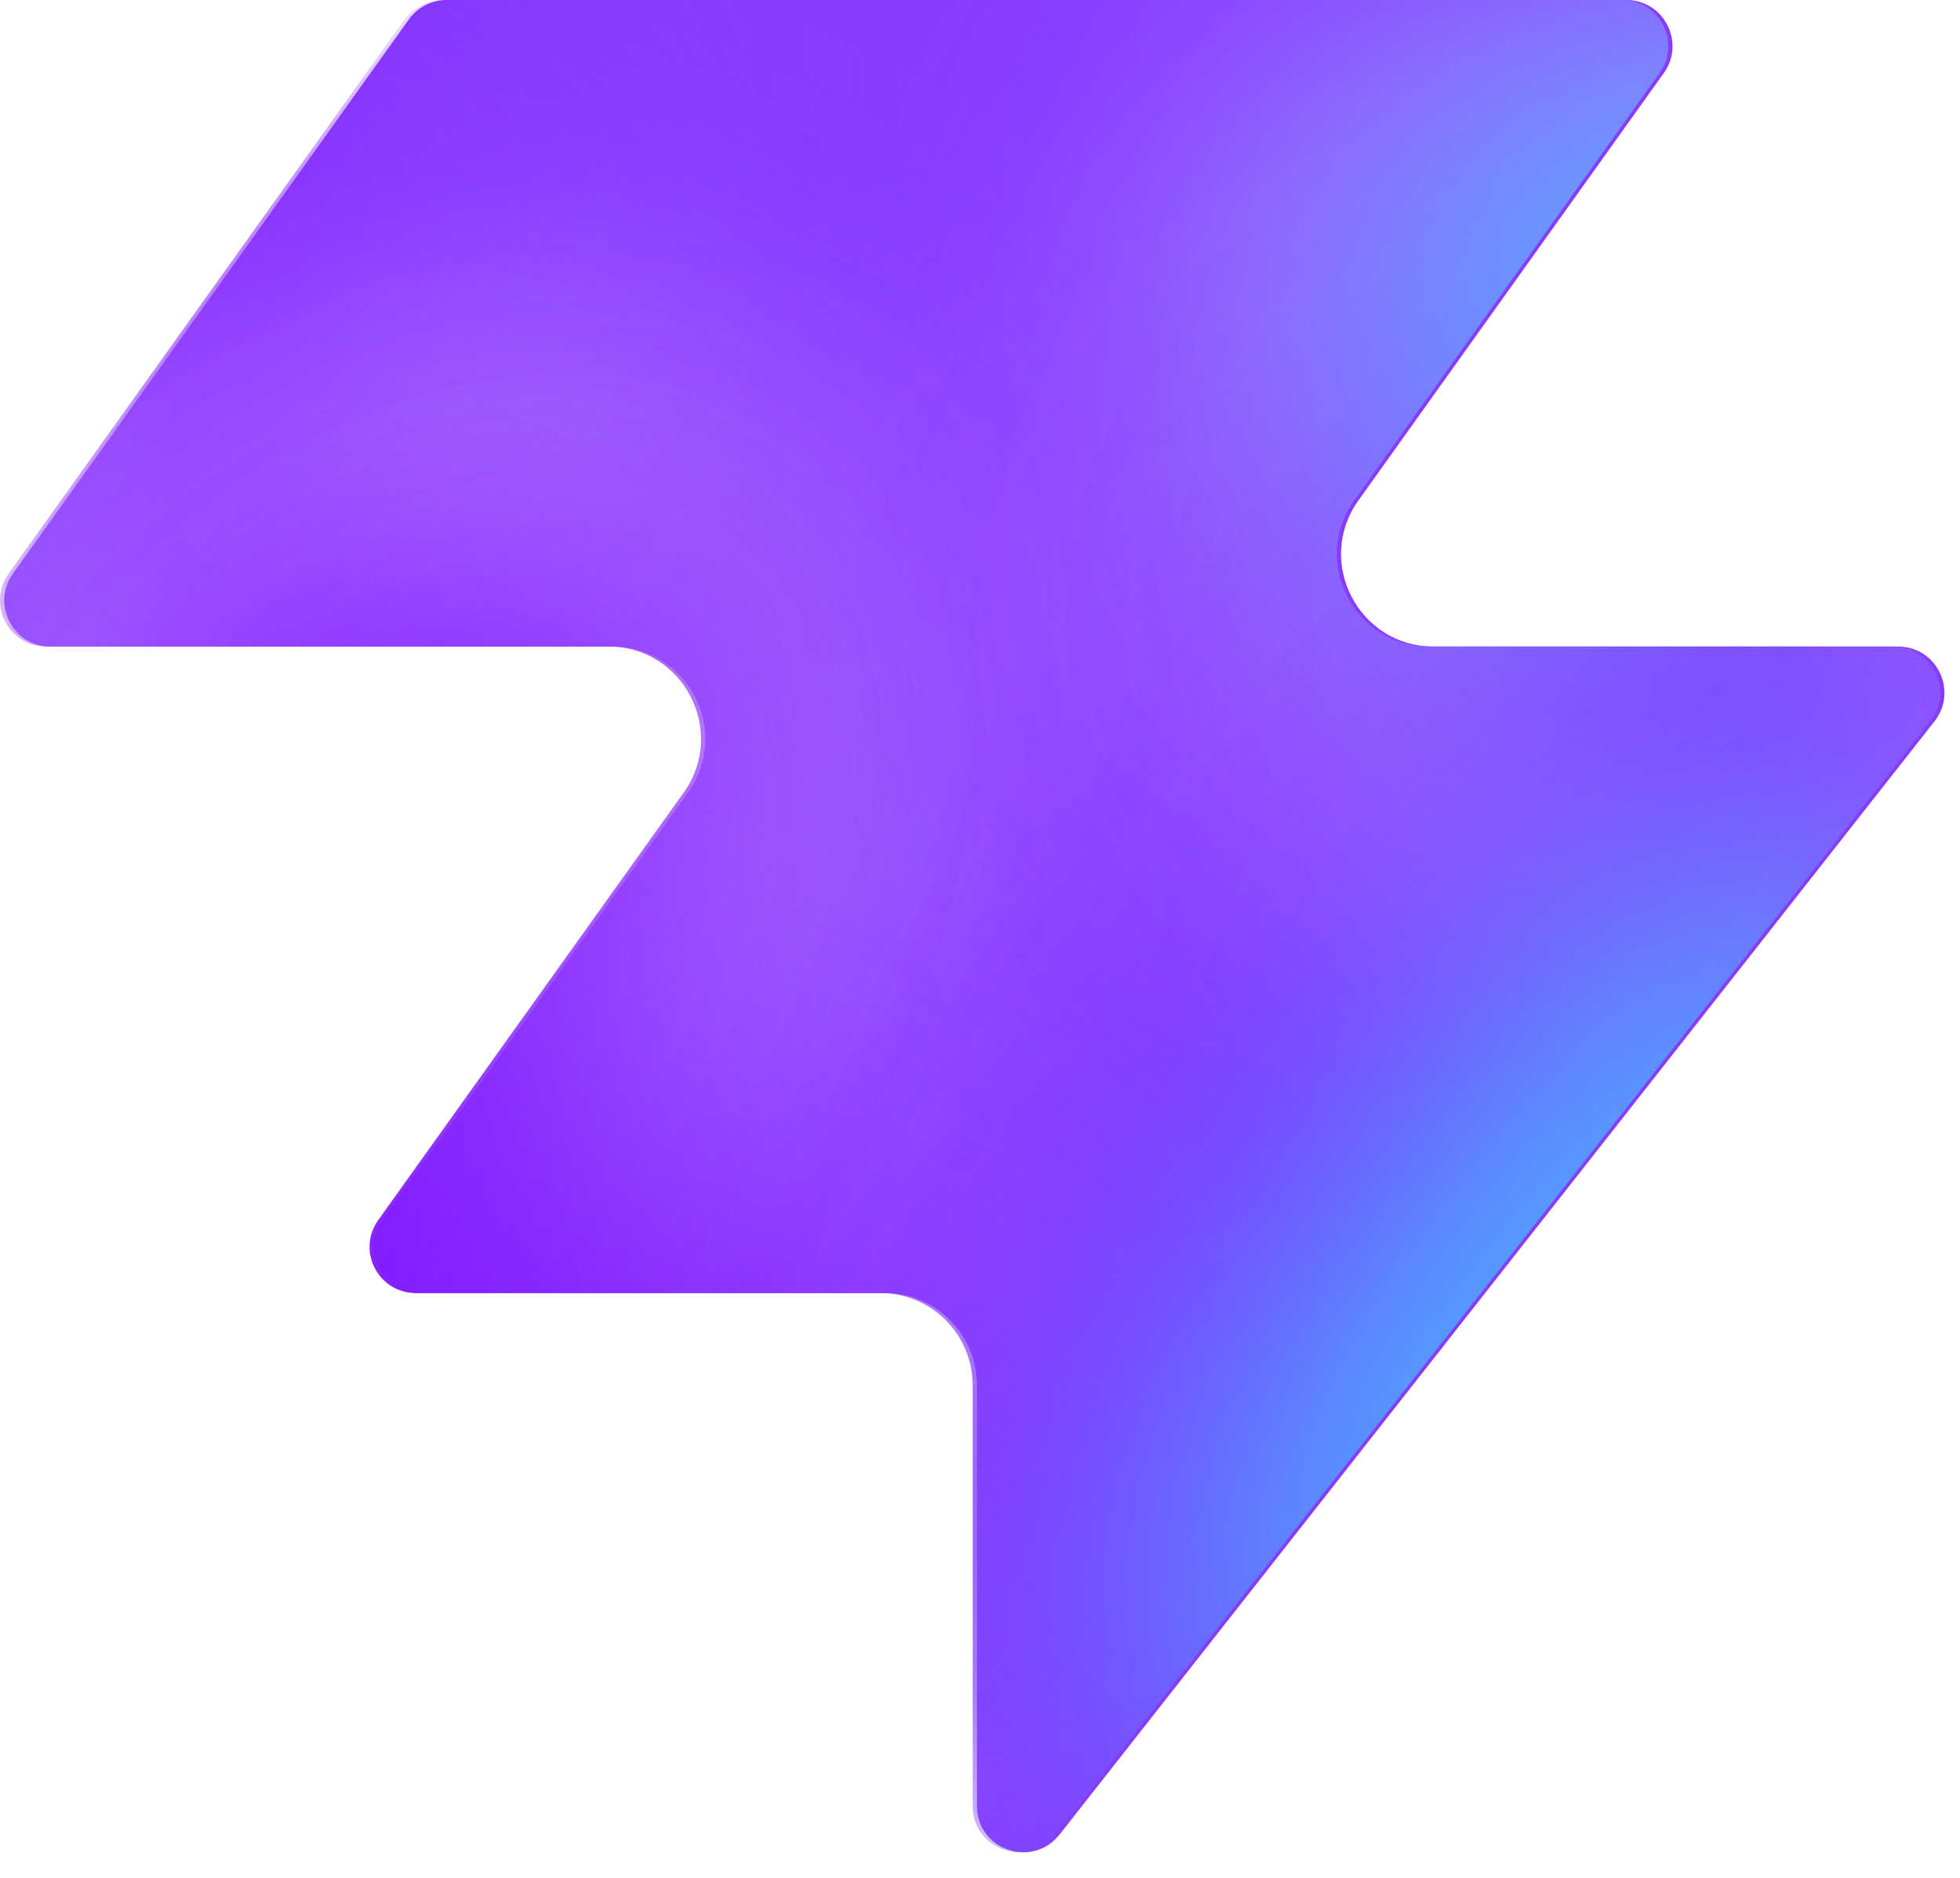
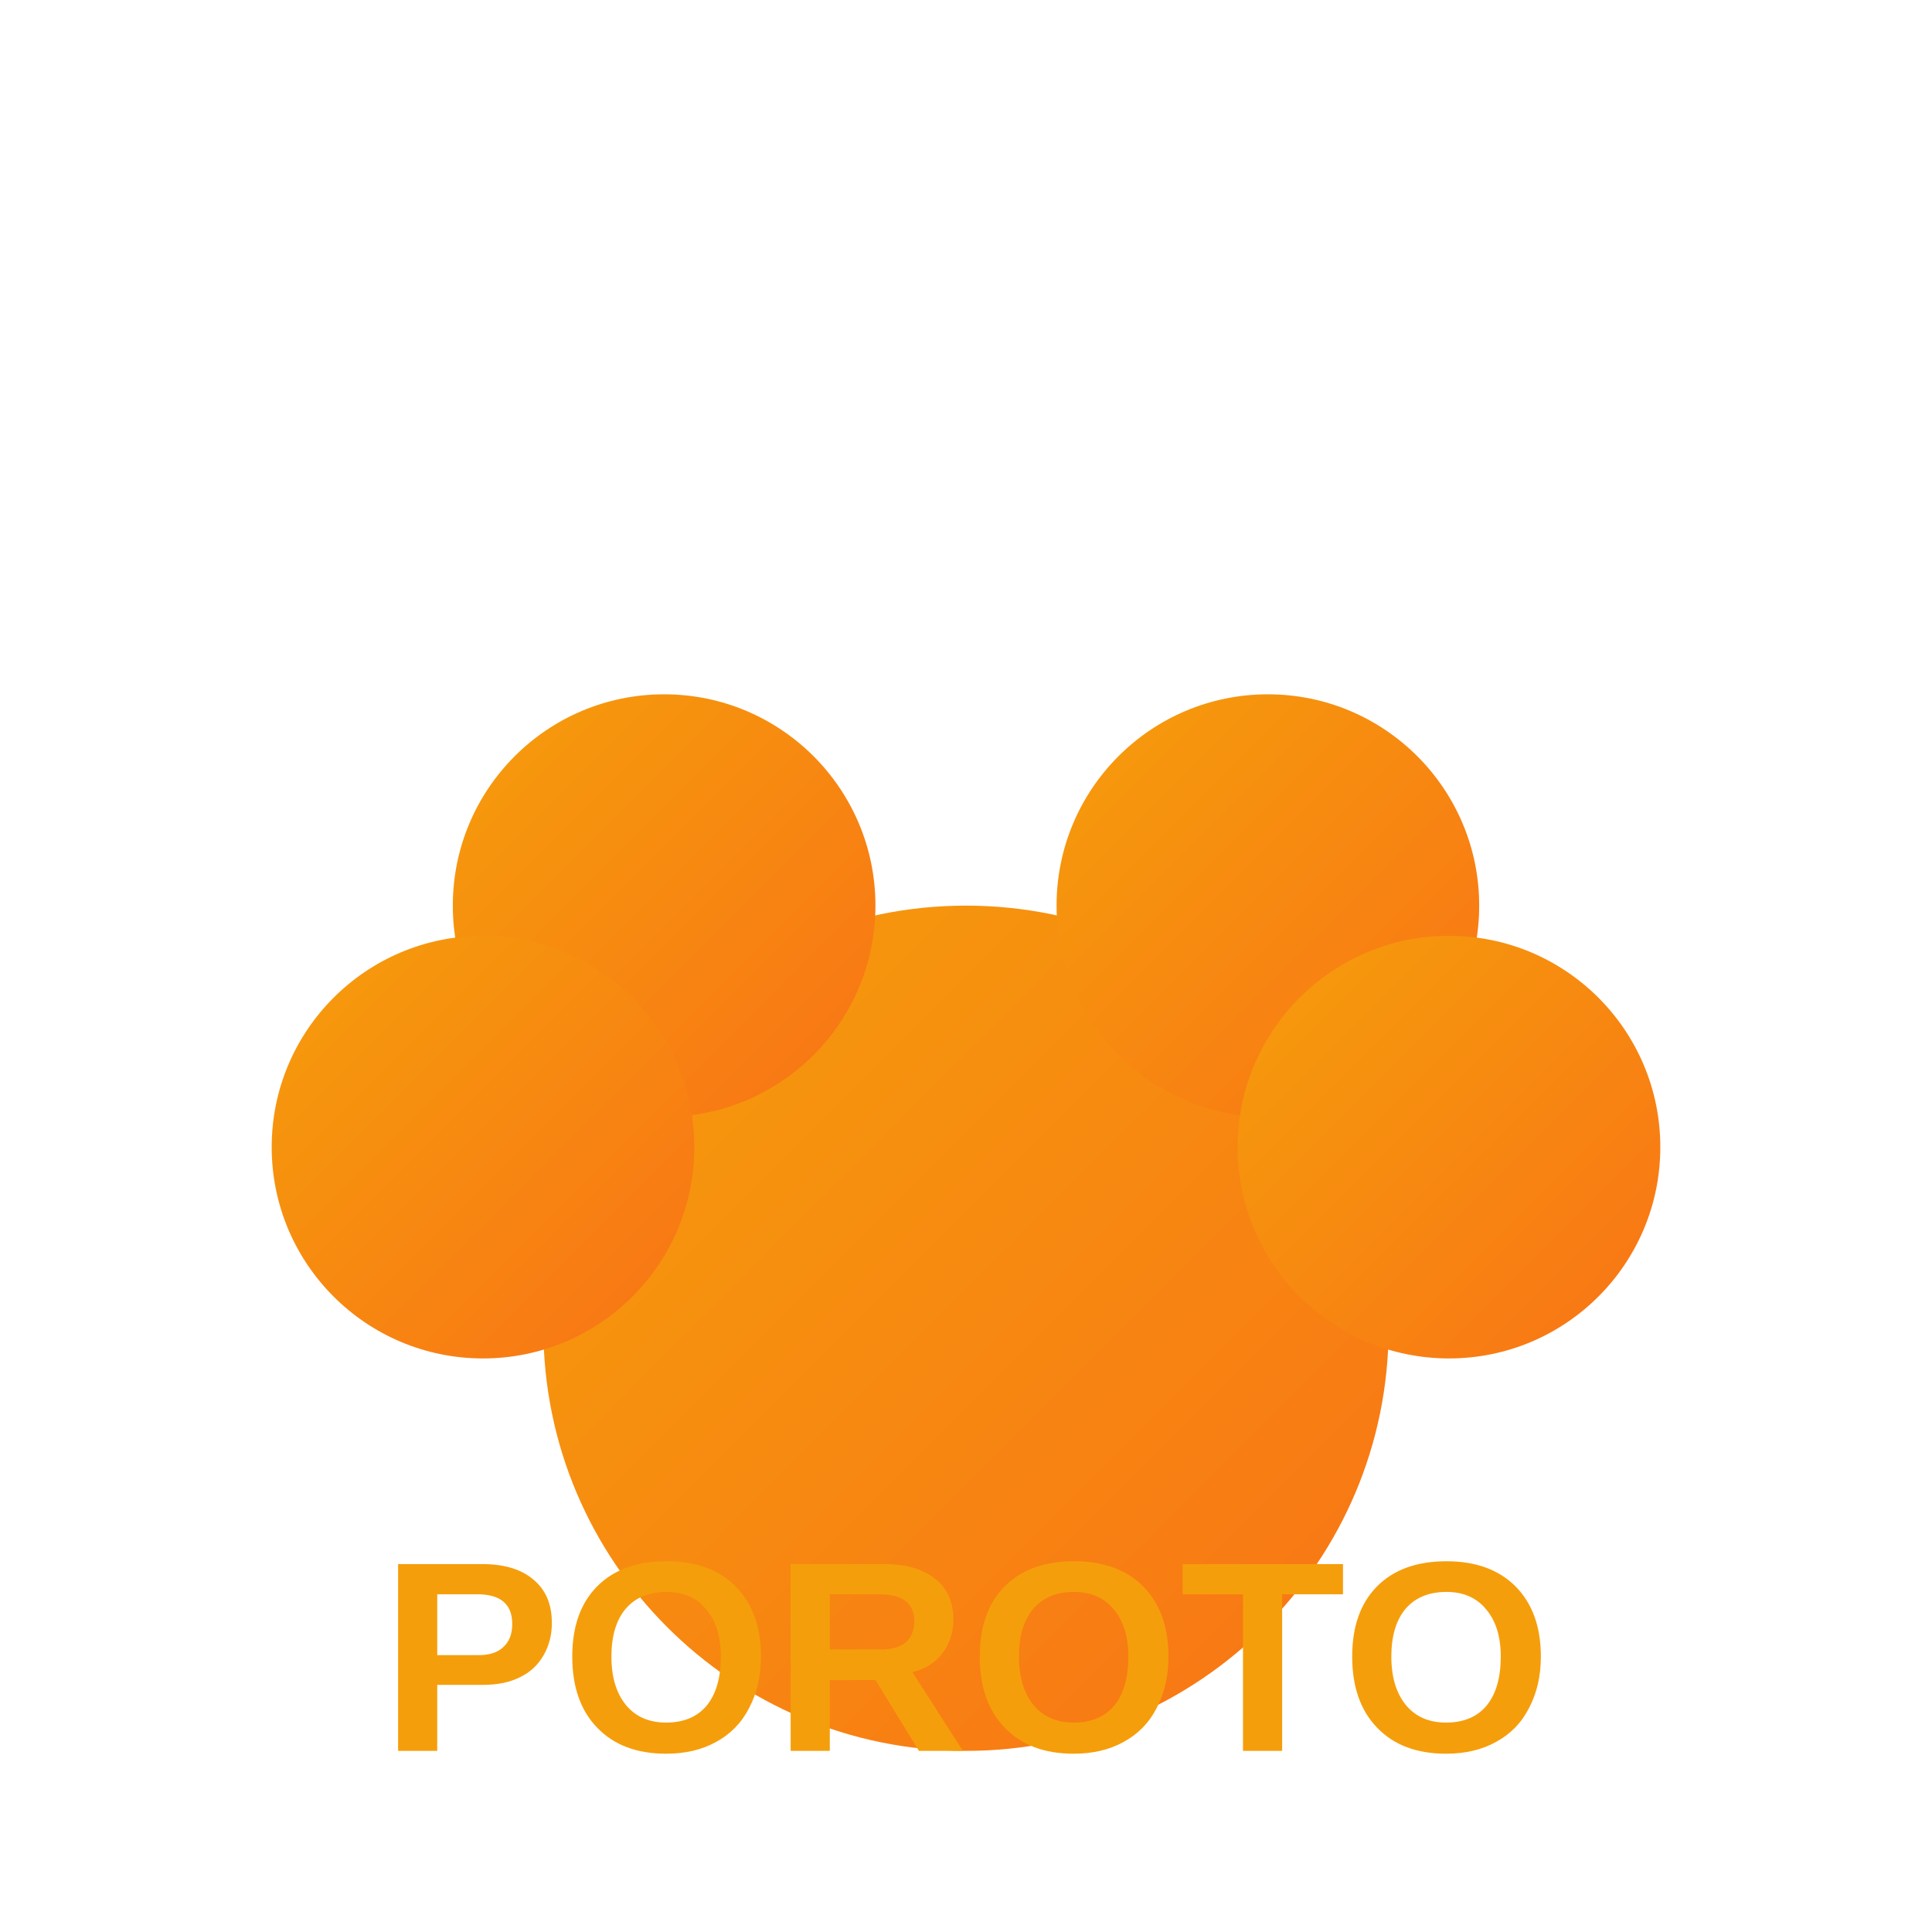
- <svg xmlns="http://www.w3.org/2000/svg" width="48" height="46" fill="none" viewBox="0 0 48 46">
-   <path fill="#863bff" d="M25.946 44.938c-.664.845-2.021.375-2.021-.698V33.937a2.26 2.26 0 0 0-2.262-2.262H10.287c-.92 0-1.456-1.04-.92-1.788l7.48-10.471c1.07-1.497 0-3.578-1.842-3.578H1.237c-.92 0-1.456-1.04-.92-1.788L10.013.474c.214-.297.556-.474.92-.474h28.894c.92 0 1.456 1.04.92 1.788l-7.48 10.471c-1.07 1.498 0 3.579 1.842 3.579h11.377c.943 0 1.473 1.088.89 1.83L25.947 44.94z" style="fill:#863bff;fill:color(display-p3 .525 .23 1);fill-opacity:1" />
-   <mask id="a" width="48" height="46" x="0" y="0" maskUnits="userSpaceOnUse" style="mask-type:alpha">
-     <path fill="#000" d="M25.842 44.938c-.664.844-2.021.375-2.021-.698V33.937a2.26 2.26 0 0 0-2.262-2.262H10.183c-.92 0-1.456-1.04-.92-1.788l7.48-10.471c1.07-1.498 0-3.579-1.842-3.579H1.133c-.92 0-1.456-1.04-.92-1.787L9.91.473c.214-.297.556-.474.92-.474h28.894c.92 0 1.456 1.04.92 1.788l-7.48 10.471c-1.07 1.498 0 3.578 1.842 3.578h11.377c.943 0 1.473 1.088.89 1.832L25.843 44.94z" style="fill:#000;fill-opacity:1" />
-   </mask>
-   <g mask="url(#a)">
-     <g filter="url(#b)">
-       <ellipse cx="5.508" cy="14.704" fill="#ede6ff" rx="5.508" ry="14.704" style="fill:#ede6ff;fill:color(display-p3 .927 .903 1);fill-opacity:1" transform="matrix(.00324 1 1 -.00324 -4.47 31.516)" />
-     </g>
-     <g filter="url(#c)">
-       <ellipse cx="10.399" cy="29.851" fill="#ede6ff" rx="10.399" ry="29.851" style="fill:#ede6ff;fill:color(display-p3 .927 .903 1);fill-opacity:1" transform="matrix(.00324 1 1 -.00324 -39.328 7.883)" />
-     </g>
-     <g filter="url(#d)">
-       <ellipse cx="5.508" cy="30.487" fill="#7e14ff" rx="5.508" ry="30.487" style="fill:#7e14ff;fill:color(display-p3 .492 .077 1);fill-opacity:1" transform="rotate(89.814 -25.913 -14.639)scale(1 -1)" />
-     </g>
-     <g filter="url(#e)">
-       <ellipse cx="5.508" cy="30.599" fill="#7e14ff" rx="5.508" ry="30.599" style="fill:#7e14ff;fill:color(display-p3 .492 .077 1);fill-opacity:1" transform="rotate(89.814 -32.644 -3.334)scale(1 -1)" />
-     </g>
-     <g filter="url(#f)">
-       <ellipse cx="5.508" cy="30.599" fill="#7e14ff" rx="5.508" ry="30.599" style="fill:#7e14ff;fill:color(display-p3 .492 .077 1);fill-opacity:1" transform="matrix(.00324 1 1 -.00324 -34.34 30.47)" />
-     </g>
-     <g filter="url(#g)">
-       <ellipse cx="14.072" cy="22.078" fill="#ede6ff" rx="14.072" ry="22.078" style="fill:#ede6ff;fill:color(display-p3 .927 .903 1);fill-opacity:1" transform="rotate(93.35 24.506 48.493)scale(-1 1)" />
-     </g>
-     <g filter="url(#h)">
-       <ellipse cx="3.47" cy="21.501" fill="#7e14ff" rx="3.47" ry="21.501" style="fill:#7e14ff;fill:color(display-p3 .492 .077 1);fill-opacity:1" transform="rotate(89.009 28.708 47.59)scale(-1 1)" />
-     </g>
-     <g filter="url(#i)">
-       <ellipse cx="3.47" cy="21.501" fill="#7e14ff" rx="3.47" ry="21.501" style="fill:#7e14ff;fill:color(display-p3 .492 .077 1);fill-opacity:1" transform="rotate(89.009 28.708 47.59)scale(-1 1)" />
-     </g>
-     <g filter="url(#j)">
-       <ellipse cx=".387" cy="8.972" fill="#7e14ff" rx="4.407" ry="29.108" style="fill:#7e14ff;fill:color(display-p3 .492 .077 1);fill-opacity:1" transform="rotate(39.51 .387 8.972)" />
-     </g>
-     <g filter="url(#k)">
-       <ellipse cx="47.523" cy="-6.092" fill="#7e14ff" rx="4.407" ry="29.108" style="fill:#7e14ff;fill:color(display-p3 .492 .077 1);fill-opacity:1" transform="rotate(37.892 47.523 -6.092)" />
-     </g>
-     <g filter="url(#l)">
-       <ellipse cx="41.412" cy="6.333" fill="#47bfff" rx="5.971" ry="9.665" style="fill:#47bfff;fill:color(display-p3 .28 .748 1);fill-opacity:1" transform="rotate(37.892 41.412 6.333)" />
-     </g>
-     <g filter="url(#m)">
-       <ellipse cx="-1.879" cy="38.332" fill="#7e14ff" rx="4.407" ry="29.108" style="fill:#7e14ff;fill:color(display-p3 .492 .077 1);fill-opacity:1" transform="rotate(37.892 -1.88 38.332)" />
-     </g>
-     <g filter="url(#n)">
-       <ellipse cx="-1.879" cy="38.332" fill="#7e14ff" rx="4.407" ry="29.108" style="fill:#7e14ff;fill:color(display-p3 .492 .077 1);fill-opacity:1" transform="rotate(37.892 -1.88 38.332)" />
-     </g>
-     <g filter="url(#o)">
-       <ellipse cx="35.651" cy="29.907" fill="#7e14ff" rx="4.407" ry="29.108" style="fill:#7e14ff;fill:color(display-p3 .492 .077 1);fill-opacity:1" transform="rotate(37.892 35.651 29.907)" />
-     </g>
-     <g filter="url(#p)">
-       <ellipse cx="38.418" cy="32.4" fill="#47bfff" rx="5.971" ry="15.297" style="fill:#47bfff;fill:color(display-p3 .28 .748 1);fill-opacity:1" transform="rotate(37.892 38.418 32.4)" />
-     </g>
-   </g>
+ <svg xmlns="http://www.w3.org/2000/svg" viewBox="0 0 64 64">
  <defs>
-     <filter id="b" width="60.045" height="41.654" x="-19.77" y="16.149" color-interpolation-filters="sRGB" filterUnits="userSpaceOnUse">
-       <feFlood flood-opacity="0" result="BackgroundImageFix" />
-       <feBlend in="SourceGraphic" in2="BackgroundImageFix" result="shape" />
-       <feGaussianBlur result="effect1_foregroundBlur_2002_17158" stdDeviation="7.659" />
-     </filter>
-     <filter id="c" width="90.34" height="51.437" x="-54.613" y="-7.533" color-interpolation-filters="sRGB" filterUnits="userSpaceOnUse">
-       <feFlood flood-opacity="0" result="BackgroundImageFix" />
-       <feBlend in="SourceGraphic" in2="BackgroundImageFix" result="shape" />
-       <feGaussianBlur result="effect1_foregroundBlur_2002_17158" stdDeviation="7.659" />
-     </filter>
-     <filter id="d" width="79.355" height="29.4" x="-49.64" y="2.03" color-interpolation-filters="sRGB" filterUnits="userSpaceOnUse">
-       <feFlood flood-opacity="0" result="BackgroundImageFix" />
-       <feBlend in="SourceGraphic" in2="BackgroundImageFix" result="shape" />
-       <feGaussianBlur result="effect1_foregroundBlur_2002_17158" stdDeviation="4.596" />
-     </filter>
-     <filter id="e" width="79.579" height="29.4" x="-45.045" y="20.029" color-interpolation-filters="sRGB" filterUnits="userSpaceOnUse">
-       <feFlood flood-opacity="0" result="BackgroundImageFix" />
-       <feBlend in="SourceGraphic" in2="BackgroundImageFix" result="shape" />
-       <feGaussianBlur result="effect1_foregroundBlur_2002_17158" stdDeviation="4.596" />
-     </filter>
-     <filter id="f" width="79.579" height="29.4" x="-43.513" y="21.178" color-interpolation-filters="sRGB" filterUnits="userSpaceOnUse">
-       <feFlood flood-opacity="0" result="BackgroundImageFix" />
-       <feBlend in="SourceGraphic" in2="BackgroundImageFix" result="shape" />
-       <feGaussianBlur result="effect1_foregroundBlur_2002_17158" stdDeviation="4.596" />
-     </filter>
-     <filter id="g" width="74.749" height="58.852" x="15.756" y="-17.901" color-interpolation-filters="sRGB" filterUnits="userSpaceOnUse">
-       <feFlood flood-opacity="0" result="BackgroundImageFix" />
-       <feBlend in="SourceGraphic" in2="BackgroundImageFix" result="shape" />
-       <feGaussianBlur result="effect1_foregroundBlur_2002_17158" stdDeviation="7.659" />
-     </filter>
-     <filter id="h" width="61.377" height="25.362" x="23.548" y="2.284" color-interpolation-filters="sRGB" filterUnits="userSpaceOnUse">
-       <feFlood flood-opacity="0" result="BackgroundImageFix" />
-       <feBlend in="SourceGraphic" in2="BackgroundImageFix" result="shape" />
-       <feGaussianBlur result="effect1_foregroundBlur_2002_17158" stdDeviation="4.596" />
-     </filter>
-     <filter id="i" width="61.377" height="25.362" x="23.548" y="2.284" color-interpolation-filters="sRGB" filterUnits="userSpaceOnUse">
-       <feFlood flood-opacity="0" result="BackgroundImageFix" />
-       <feBlend in="SourceGraphic" in2="BackgroundImageFix" result="shape" />
-       <feGaussianBlur result="effect1_foregroundBlur_2002_17158" stdDeviation="4.596" />
-     </filter>
-     <filter id="j" width="56.045" height="63.649" x="-27.636" y="-22.853" color-interpolation-filters="sRGB" filterUnits="userSpaceOnUse">
-       <feFlood flood-opacity="0" result="BackgroundImageFix" />
-       <feBlend in="SourceGraphic" in2="BackgroundImageFix" result="shape" />
-       <feGaussianBlur result="effect1_foregroundBlur_2002_17158" stdDeviation="4.596" />
-     </filter>
-     <filter id="k" width="54.814" height="64.646" x="20.116" y="-38.415" color-interpolation-filters="sRGB" filterUnits="userSpaceOnUse">
-       <feFlood flood-opacity="0" result="BackgroundImageFix" />
-       <feBlend in="SourceGraphic" in2="BackgroundImageFix" result="shape" />
-       <feGaussianBlur result="effect1_foregroundBlur_2002_17158" stdDeviation="4.596" />
-     </filter>
-     <filter id="l" width="33.541" height="35.313" x="24.641" y="-11.323" color-interpolation-filters="sRGB" filterUnits="userSpaceOnUse">
-       <feFlood flood-opacity="0" result="BackgroundImageFix" />
-       <feBlend in="SourceGraphic" in2="BackgroundImageFix" result="shape" />
-       <feGaussianBlur result="effect1_foregroundBlur_2002_17158" stdDeviation="4.596" />
-     </filter>
-     <filter id="m" width="54.814" height="64.646" x="-29.286" y="6.009" color-interpolation-filters="sRGB" filterUnits="userSpaceOnUse">
-       <feFlood flood-opacity="0" result="BackgroundImageFix" />
-       <feBlend in="SourceGraphic" in2="BackgroundImageFix" result="shape" />
-       <feGaussianBlur result="effect1_foregroundBlur_2002_17158" stdDeviation="4.596" />
-     </filter>
-     <filter id="n" width="54.814" height="64.646" x="-29.286" y="6.009" color-interpolation-filters="sRGB" filterUnits="userSpaceOnUse">
-       <feFlood flood-opacity="0" result="BackgroundImageFix" />
-       <feBlend in="SourceGraphic" in2="BackgroundImageFix" result="shape" />
-       <feGaussianBlur result="effect1_foregroundBlur_2002_17158" stdDeviation="4.596" />
-     </filter>
-     <filter id="o" width="54.814" height="64.646" x="8.244" y="-2.416" color-interpolation-filters="sRGB" filterUnits="userSpaceOnUse">
-       <feFlood flood-opacity="0" result="BackgroundImageFix" />
-       <feBlend in="SourceGraphic" in2="BackgroundImageFix" result="shape" />
-       <feGaussianBlur result="effect1_foregroundBlur_2002_17158" stdDeviation="4.596" />
-     </filter>
-     <filter id="p" width="39.409" height="43.623" x="18.713" y="10.588" color-interpolation-filters="sRGB" filterUnits="userSpaceOnUse">
-       <feFlood flood-opacity="0" result="BackgroundImageFix" />
-       <feBlend in="SourceGraphic" in2="BackgroundImageFix" result="shape" />
-       <feGaussianBlur result="effect1_foregroundBlur_2002_17158" stdDeviation="4.596" />
-     </filter>
+     <linearGradient id="grad" x1="0%" y1="0%" x2="100%" y2="100%">
+       <stop offset="0%" style="stop-color:#f59e0b" />
+       <stop offset="100%" style="stop-color:#f97316" />
+     </linearGradient>
  </defs>
+   <circle cx="32" cy="44" r="14" fill="url(#grad)" />
+   <circle cx="22" cy="30" r="7" fill="url(#grad)" />
+   <circle cx="42" cy="30" r="7" fill="url(#grad)" />
+   <circle cx="16" cy="38" r="7" fill="url(#grad)" />
+   <circle cx="48" cy="38" r="7" fill="url(#grad)" />
+   <text x="32" y="58" text-anchor="middle" font-family="Arial, sans-serif" font-size="9" font-weight="bold" fill="#f59e0b">POROTO</text>
</svg>
